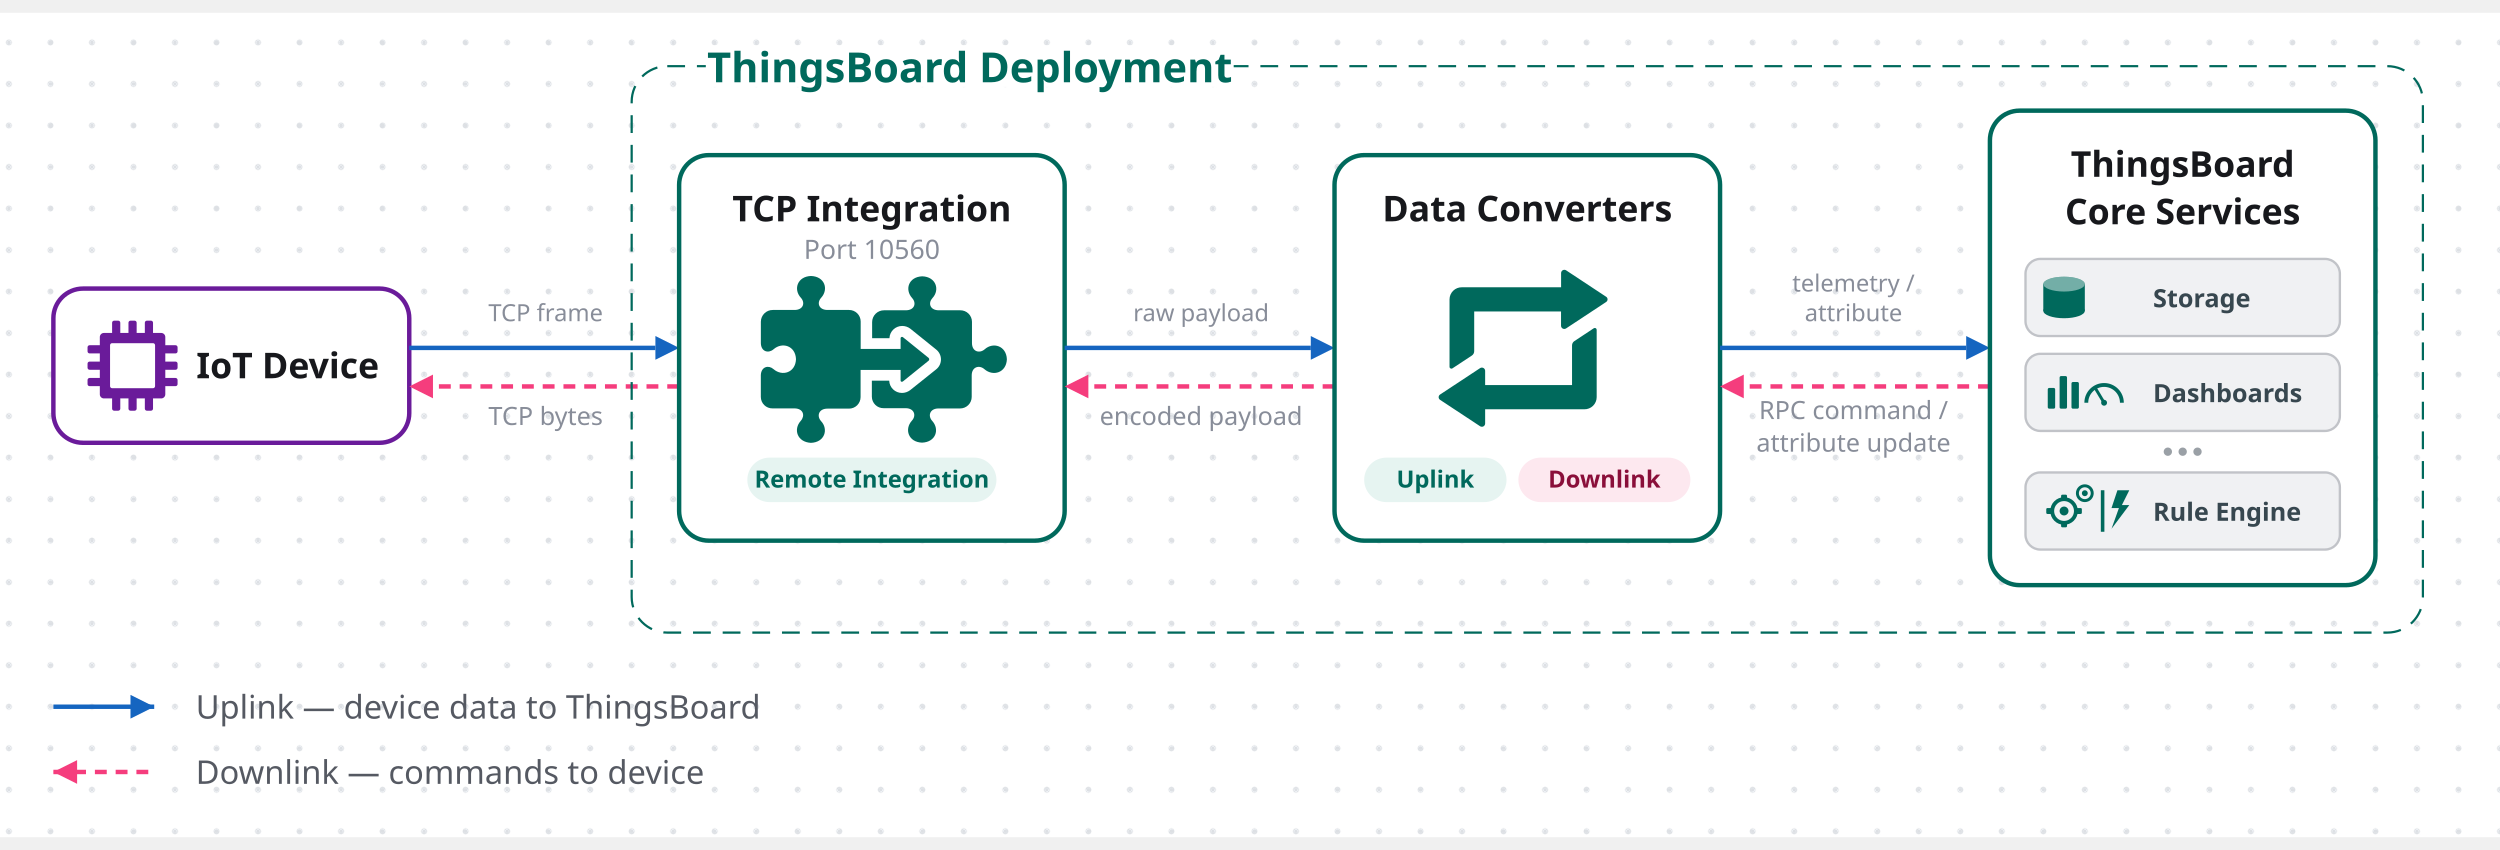
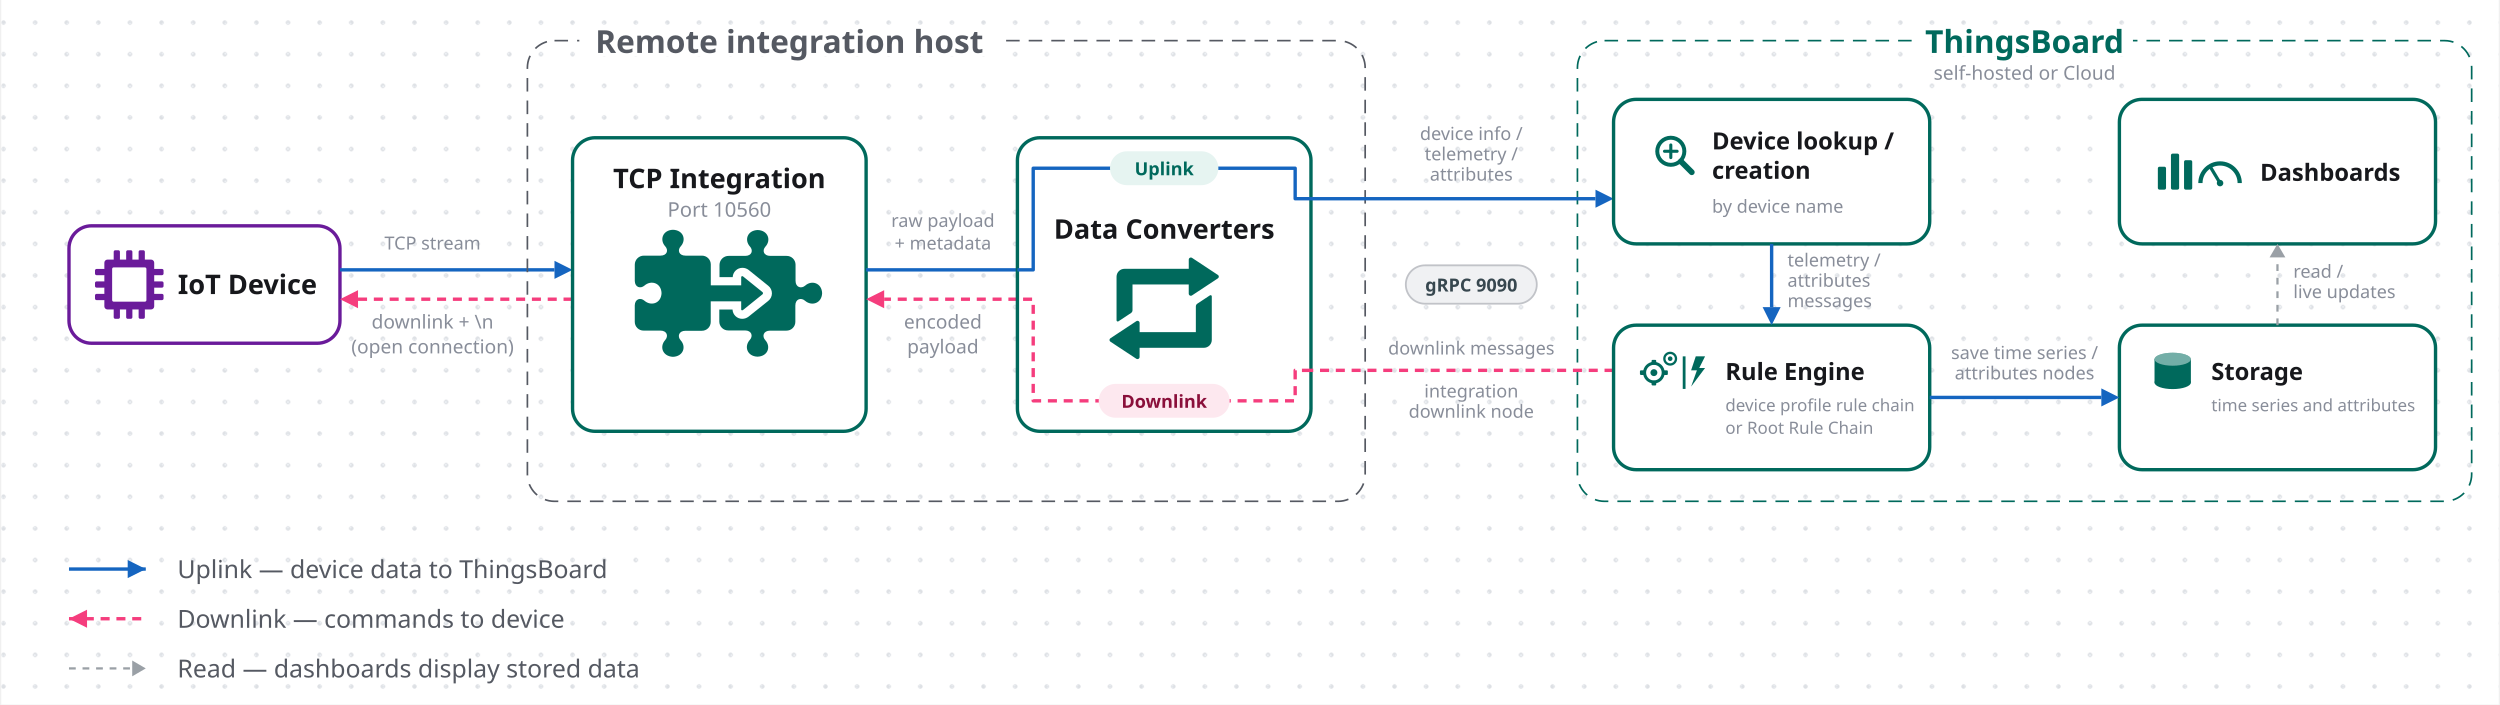
- <svg xmlns="http://www.w3.org/2000/svg" width="1400" height="476" viewBox="18 25 843 278">
+ <svg xmlns="http://www.w3.org/2000/svg" width="1430" height="403" viewBox="6 25 1106 312">
  <defs>
    <clipPath id="clip0">
-       <path fill="#fff" d="M18 25h843v278H18z" />
+       <path fill="#fff" d="M6 25h1106v312H6z" />
    </clipPath>
    <pattern id="dots" width="14" height="14" x="0" y="0" patternUnits="userSpaceOnUse">
      <circle cx="7" cy="7" r="1" fill="#dde0e4" />
    </pattern>
  </defs>
  <g clip-path="url(#clip0)">
-     <path fill="#fff" d="M18 25h843v278H18z" />
-     <path fill="url(#dots)" d="M18 25h843v278H18z" />
+     <path fill="#fff" d="M6 25h1106v312H6z" />
+     <path fill="url(#dots)" d="M6 25h1106v312H6z" />
    <g transform="translate(0 33)">
-       <rect width="120" height="52" x="36" y="85" fill="#fff" stroke="#6a1b9a" stroke-width="1.5" rx="10" />
-       <g fill="#6a1b9a" transform="matrix(.69 0 0 .69 42 90.3)">
-         <rect width="32" height="32" x="14" y="14" rx="2" />
-         <rect width="22" height="22" x="19" y="19" fill="#fff" rx="1" />
-         <rect width="4" height="7" x="20" y="8" rx="1" />
-         <rect width="4" height="7" x="28" y="8" rx="1" />
-         <rect width="4" height="7" x="36" y="8" rx="1" />
-         <rect width="4" height="7" x="20" y="45" rx="1" />
-         <rect width="4" height="7" x="28" y="45" rx="1" />
-         <rect width="4" height="7" x="36" y="45" rx="1" />
-         <rect width="7" height="4" x="8" y="20" rx="1" />
-         <rect width="7" height="4" x="8" y="28" rx="1" />
-         <rect width="7" height="4" x="8" y="36" rx="1" />
-         <rect width="7" height="4" x="45" y="20" rx="1" />
-         <rect width="7" height="4" x="45" y="28" rx="1" />
-         <rect width="7" height="4" x="45" y="36" rx="1" />
+       <g transform="translate(0 7)">
+         <rect width="120" height="52" x="36" y="85" fill="#fff" stroke="#6a1b9a" stroke-width="1.5" rx="10" />
+         <g fill="#6a1b9a" transform="matrix(.69 0 0 .69 42 90.3)">
+           <rect width="32" height="32" x="14" y="14" rx="2" />
+           <rect width="22" height="22" x="19" y="19" fill="#fff" rx="1" />
+           <rect width="4" height="7" x="20" y="8" rx="1" />
+           <rect width="4" height="7" x="28" y="8" rx="1" />
+           <rect width="4" height="7" x="36" y="8" rx="1" />
+           <rect width="4" height="7" x="20" y="45" rx="1" />
+           <rect width="4" height="7" x="28" y="45" rx="1" />
+           <rect width="4" height="7" x="36" y="45" rx="1" />
+           <rect width="7" height="4" x="8" y="20" rx="1" />
+           <rect width="7" height="4" x="8" y="28" rx="1" />
+           <rect width="7" height="4" x="8" y="36" rx="1" />
+           <rect width="7" height="4" x="45" y="20" rx="1" />
+           <rect width="7" height="4" x="45" y="28" rx="1" />
+           <rect width="7" height="4" x="45" y="36" rx="1" />
+         </g>
+         <text x="115" y="111" fill="#17181c" dominant-baseline="middle" font-family="system-ui,sans-serif" font-size="12" font-weight="600" text-anchor="middle">IoT Device</text>
      </g>
-       <text x="115" y="111" fill="#17181c" dominant-baseline="middle" font-family="system-ui,sans-serif" font-size="12" font-weight="600" text-anchor="middle">IoT Device</text>
-       <path stroke="#1565c0" stroke-width="1.5" d="M156 105h83" />
-       <path fill="#1565c0" d="m239 101 8 4-8 4z" />
-       <text x="202" y="96" fill="#888d99" font-family="system-ui,sans-serif" font-size="8" text-anchor="middle">TCP frame</text>
-       <path stroke="#f53d7d" stroke-dasharray="4,3" stroke-width="1.5" d="M247 118h-83" />
-       <path fill="#f53d7d" d="m164 114-8 4 8 4z" />
-       <text x="202" y="131" fill="#888d99" font-family="system-ui,sans-serif" font-size="8.5" text-anchor="middle">TCP bytes</text>
-       <rect width="604" height="191" x="231" y="10" fill="none" stroke="#00695c" stroke-dasharray="6,4" stroke-width=".75" rx="12" />
-       <path fill="#fff" d="M256 3h178v14H256z" />
-       <text x="345" y="10" fill="#00695c" dominant-baseline="central" font-family="system-ui,sans-serif" font-size="14" font-weight="600" text-anchor="middle" textLength="174">ThingsBoard Deployment</text>
-       <rect width="130" height="130" x="247" y="40" fill="#fff" stroke="#00695c" stroke-width="1.5" rx="10" />
-       <text x="312" y="53" fill="#17181c" dominant-baseline="hanging" font-family="system-ui,sans-serif" font-size="12" font-weight="600" text-anchor="middle">TCP Integration</text>
-       <text x="312" y="68" fill="#888d99" dominant-baseline="hanging" font-family="system-ui,sans-serif" font-size="9" text-anchor="middle">Port 10560</text>
-       <g fill="#00695c">
-         <path d="M278.48 125.4h7.39c3 0 3.7 2.45 2.14 4.21-2.58 2.87-1.2 7.16 3.43 7.41 4.64-.16 6.01-4.54 3.43-7.32-1.54-1.69-.86-4.22 2.14-4.22h7.22a3.9 3.9 0 0 0 3.96-3.88v-9.17h13.49v3.63c0 .33.42.5.78.25l8.68-7a.66.66 0 0 0 0-.93l-8.68-7c-.34-.25-.78 0-.78.34v3.63h-13.46v-9.26a3.9 3.9 0 0 0-3.95-3.88h-7.22c-3.01 0-3.7-2.45-2.14-4.13 2.58-2.87 1.2-7.17-3.44-7.33-4.63.16-6 4.54-3.43 7.33 1.55 1.68.87 4.13-2.14 4.13h-7.3a4 4 0 0 0-4.04 3.96v7.26c.08 2.87 2.58 3.53 4.3 2.02 2.92-2.54 7.38-1.19 7.55 3.36-.17 4.55-4.63 5.9-7.56 3.37-1.71-1.52-4.2-.85-4.3 2.01v7.33a3.87 3.87 0 0 0 3.93 3.88" />
-         <path d="M315.95 125.33h7.4c3 0 3.7 2.53 2.13 4.22-2.58 2.86-1.2 7.24 3.43 7.4 4.64-.16 6.02-4.46 3.44-7.32-1.55-1.68-.87-4.21 2.14-4.21h7.22a3.9 3.9 0 0 0 3.95-3.88v-7.25c0-2.95 2.59-3.63 4.3-2.1 2.92 2.53 7.39 1.18 7.56-3.36-.17-4.55-4.64-5.9-7.47-3.37-1.72 1.52-4.3.85-4.3-2.1V96.2a3.9 3.9 0 0 0-3.96-3.88h-7.22c-3 0-3.7-2.45-2.14-4.13 2.58-2.78 1.2-7.16-3.43-7.33-4.64.17-6.01 4.47-3.43 7.33 1.54 1.68.86 4.13-2.14 4.13h-7.3a4 4 0 0 0-4.05 3.97v5.44h5.84a4.3 4.3 0 0 1 4.3-4.13 4.5 4.5 0 0 1 2.75.93l8.68 7a4.27 4.27 0 0 1 0 6.73l-8.76 7c-.78.58-1.72.93-2.75.93a4.3 4.3 0 0 1-4.3-4.13h-5.85v5.4a3.9 3.9 0 0 0 3.96 3.87" />
+       <path stroke="#1565c0" stroke-width="1.5" d="M156 111.5h95" />
+       <path fill="#1565c0" d="m251 107.5 8 4-8 4z" />
+       <text x="197" y="102.5" fill="#888d99" font-family="system-ui,sans-serif" font-size="8" text-anchor="middle">TCP stream</text>
+       <path stroke="#f53d7d" stroke-dasharray="4,3" stroke-width="1.5" d="M259 124.5h-95" />
+       <path fill="#f53d7d" d="m164 120.5-8 4 8 4z" />
+       <text x="197" y="137.5" fill="#888d99" font-family="system-ui,sans-serif" font-size="8.5" text-anchor="middle">downlink + \n</text>
+       <text x="197" y="148.5" fill="#888d99" font-family="system-ui,sans-serif" font-size="8.5" text-anchor="middle">(open connection)</text>
+       <rect width="371" height="204" x="239" y="10" fill="none" stroke="#555962" stroke-dasharray="6,4" stroke-width=".75" rx="12" />
+       <path fill="#fff" d="M262 3h186v14H262z" />
+       <text x="355" y="10" fill="#555962" dominant-baseline="central" font-family="system-ui,sans-serif" font-size="14" font-weight="600" text-anchor="middle" textLength="180">Remote integration host</text>
+       <rect width="396" height="204" x="704" y="10" fill="none" stroke="#00695c" stroke-dasharray="6,4" stroke-width=".75" rx="12" />
+       <path fill="#fff" d="M854 3h96v14h-96z" />
+       <text x="902" y="10" fill="#00695c" dominant-baseline="central" font-family="system-ui,sans-serif" font-size="14" font-weight="600" text-anchor="middle" textLength="88">ThingsBoard</text>
+       <text x="902" y="24" fill="#888d99" dominant-baseline="central" font-family="system-ui,sans-serif" font-size="8.5" text-anchor="middle">self-hosted or Cloud</text>
+       <g transform="translate(12 13)">
+         <rect width="130" height="130" x="247" y="40" fill="#fff" stroke="#00695c" stroke-width="1.5" rx="10" />
+         <text x="312" y="53" fill="#17181c" dominant-baseline="hanging" font-family="system-ui,sans-serif" font-size="12" font-weight="600" text-anchor="middle">TCP Integration</text>
+         <text x="312" y="68" fill="#888d99" dominant-baseline="hanging" font-family="system-ui,sans-serif" font-size="9" text-anchor="middle">Port 10560</text>
+         <g fill="#00695c">
+           <path d="M278.48 125.4h7.39c3 0 3.7 2.45 2.14 4.21-2.58 2.87-1.2 7.16 3.43 7.41 4.64-.16 6.01-4.54 3.43-7.32-1.54-1.69-.86-4.22 2.14-4.22h7.22a3.9 3.9 0 0 0 3.96-3.88v-9.17h13.49v3.63c0 .33.42.5.78.25l8.68-7a.66.66 0 0 0 0-.93l-8.68-7c-.34-.25-.78 0-.78.34v3.63h-13.46v-9.26a3.9 3.9 0 0 0-3.95-3.88h-7.22c-3.01 0-3.7-2.45-2.14-4.13 2.58-2.87 1.2-7.17-3.44-7.33-4.63.16-6 4.54-3.43 7.33 1.55 1.68.87 4.13-2.14 4.13h-7.3a4 4 0 0 0-4.04 3.96v7.26c.08 2.87 2.58 3.53 4.3 2.02 2.92-2.54 7.38-1.19 7.55 3.36-.17 4.55-4.63 5.9-7.56 3.37-1.71-1.52-4.2-.85-4.3 2.01v7.33a3.87 3.87 0 0 0 3.93 3.88" />
+           <path d="M315.95 125.33h7.4c3 0 3.7 2.53 2.13 4.22-2.58 2.86-1.2 7.24 3.43 7.4 4.64-.16 6.02-4.46 3.44-7.32-1.55-1.68-.87-4.21 2.14-4.21h7.22a3.9 3.9 0 0 0 3.95-3.88v-7.25c0-2.95 2.59-3.63 4.3-2.1 2.92 2.53 7.39 1.18 7.56-3.36-.17-4.55-4.64-5.9-7.47-3.37-1.72 1.52-4.3.85-4.3-2.1V96.2a3.9 3.9 0 0 0-3.96-3.88h-7.22c-3 0-3.7-2.45-2.14-4.13 2.58-2.78 1.2-7.16-3.43-7.33-4.64.17-6.01 4.47-3.43 7.33 1.54 1.68.86 4.13-2.14 4.13h-7.3a4 4 0 0 0-4.05 3.97v5.44h5.84a4.3 4.3 0 0 1 4.3-4.13 4.5 4.5 0 0 1 2.75.93l8.68 7a4.27 4.27 0 0 1 0 6.73l-8.76 7c-.78.58-1.72.93-2.75.93a4.3 4.3 0 0 1-4.3-4.13h-5.85v5.4a3.9 3.9 0 0 0 3.96 3.87" />
+         </g>
      </g>
-       <rect width="84" height="15" x="270" y="142" fill="#e6f4f1" rx="7.5" />
-       <text x="312" y="149" fill="#00695c" dominant-baseline="central" font-family="system-ui,sans-serif" font-size="8" font-weight="700" text-anchor="middle">Remote Integration</text>
-       <path stroke="#1565c0" stroke-width="1.5" d="M377 105h83" />
-       <path fill="#1565c0" d="m460 101 8 4-8 4z" />
-       <text x="423" y="96" fill="#888d99" font-family="system-ui,sans-serif" font-size="8" text-anchor="middle">raw payload</text>
-       <path stroke="#f53d7d" stroke-dasharray="4,3" stroke-width="1.5" d="M468 118h-83" />
-       <path fill="#f53d7d" d="m385 114-8 4 8 4z" />
-       <text x="423" y="131" fill="#888d99" font-family="system-ui,sans-serif" font-size="8.5" text-anchor="middle">encoded payload</text>
-       <rect width="130" height="130" x="468" y="40" fill="#fff" stroke="#00695c" stroke-width="1.5" rx="10" />
-       <text x="533" y="53" fill="#17181c" dominant-baseline="hanging" font-family="system-ui,sans-serif" font-size="12" font-weight="600" text-anchor="middle">Data Converters</text>
-       <g fill="#00695c">
-         <path d="m559.58 87.75-13.46-8.89a1.1 1.1 0 0 0-1.72.9v4.8h-33.46a4.1 4.1 0 0 0-4.16 4.08v22.75c0 .49.57.79.98.51l6.54-4.31c.5-.32.8-.88.8-1.48V92.72h29.28v4.8c0 .88.98 1.4 1.72.9l13.46-8.88c.68-.43.68-1.37.02-1.8m-4.16 10.64-6.53 4.32c-.5.32-.8.87-.8 1.47v13.37h-29.3v-4.8a1.1 1.1 0 0 0-1.73-.9l-13.46 8.88a1.07 1.07 0 0 0 0 1.8l13.46 8.88a1.1 1.1 0 0 0 1.73-.9v-4.8h33.43a4.1 4.1 0 0 0 4.18-4.08V98.89a.62.62 0 0 0-.98-.5" />
+       <path stroke="#1565c0" stroke-width="1.5" d="M389 111.5h67" />
+       <text x="423" y="92.5" fill="#888d99" font-family="system-ui,sans-serif" font-size="8" text-anchor="middle">raw payload</text>
+       <text x="423" y="102.5" fill="#888d99" font-family="system-ui,sans-serif" font-size="8" text-anchor="middle">+ metadata</text>
+       <path stroke="#f53d7d" stroke-dasharray="4,3" stroke-width="1.5" d="M456 124.5h-59" />
+       <path fill="#f53d7d" d="m397 120.5-8 4 8 4z" />
+       <text x="423" y="137.5" fill="#888d99" font-family="system-ui,sans-serif" font-size="8.5" text-anchor="middle">encoded</text>
+       <text x="423" y="148.5" fill="#888d99" font-family="system-ui,sans-serif" font-size="8.5" text-anchor="middle">payload</text>
+       <g>
+         <g transform="translate(-150 33)">
+           <rect width="130" height="130" x="606" y="20" fill="#fff" stroke="#00695c" stroke-width="1.5" rx="10" />
+           <path fill="none" stroke="#1565c0" stroke-linejoin="round" stroke-width="1.5" d="M606 78.5h7v-45h116V47h7" />
+           <path fill="none" stroke="#f53d7d" stroke-dasharray="4,3" stroke-linejoin="round" stroke-width="1.5" d="M736 123h-7v13.5H613v-45h-7" />
+           <rect width="48" height="15" x="647" y="26" fill="#e6f4f1" rx="7.5" />
+           <text x="671" y="33.5" fill="#00695c" dominant-baseline="central" font-family="system-ui,sans-serif" font-size="8" font-weight="700" text-anchor="middle">Uplink</text>
+           <text x="671" y="60.5" fill="#17181c" dominant-baseline="middle" font-family="system-ui,sans-serif" font-size="12" font-weight="600" text-anchor="middle">Data Converters</text>
+           <g>
+             <g fill="#00695c">
+               <path d="m694.78 80.75-11.44-7.55a.94.94 0 0 0-1.46.76v4.08h-28.44a3.5 3.5 0 0 0-3.54 3.47v19.35c0 .41.49.67.84.43l5.55-3.67c.43-.27.68-.74.68-1.25v-11.4h24.9v4.09a.93.93 0 0 0 1.45.76l11.45-7.55a.9.9 0 0 0 .01-1.53m-3.53 9.05-5.55 3.67c-.43.27-.68.74-.68 1.25v11.36h-24.9V102a.94.94 0 0 0-1.48-.76l-11.44 7.55a.9.9 0 0 0 0 1.53l11.44 7.54a.94.94 0 0 0 1.47-.76v-4.08h28.42a3.5 3.5 0 0 0 3.55-3.47V90.22a.53.53 0 0 0-.83-.42" />
+             </g>
+           </g>
+           <rect width="58" height="15" x="642" y="129" fill="#fde8ef" rx="7.5" />
+           <text x="671" y="136.5" fill="#8a0f3a" dominant-baseline="central" font-family="system-ui,sans-serif" font-size="8" font-weight="700" text-anchor="middle">Downlink</text>
+         </g>
      </g>
-       <rect width="48" height="15" x="478" y="142" fill="#e6f4f1" rx="7.5" />
-       <text x="502" y="149" fill="#00695c" dominant-baseline="central" font-family="system-ui,sans-serif" font-size="8" font-weight="700" text-anchor="middle">Uplink</text>
-       <rect width="58" height="15" x="530" y="142" fill="#fde8ef" rx="7.5" />
-       <text x="559" y="149" fill="#8a0f3a" dominant-baseline="central" font-family="system-ui,sans-serif" font-size="8" font-weight="700" text-anchor="middle">Downlink</text>
-       <path stroke="#1565c0" stroke-width="1.5" d="M598 105h83" />
-       <path fill="#1565c0" d="m681 101 8 4-8 4z" />
-       <text x="643" y="86" fill="#888d99" font-family="system-ui,sans-serif" font-size="8" text-anchor="middle">telemetry /</text>
-       <text x="643" y="96" fill="#888d99" font-family="system-ui,sans-serif" font-size="8" text-anchor="middle">attribute</text>
-       <path stroke="#f53d7d" stroke-dasharray="4,3" stroke-width="1.5" d="M689 118h-83" />
-       <path fill="#f53d7d" d="m606 114-8 4 8 4z" />
-       <text x="643" y="129" fill="#888d99" font-family="system-ui,sans-serif" font-size="8.5" text-anchor="middle">RPC command /</text>
-       <text x="643" y="140" fill="#888d99" font-family="system-ui,sans-serif" font-size="8.5" text-anchor="middle">attribute update</text>
-       <rect width="130" height="160" x="689" y="25" fill="#fff" stroke="#00695c" stroke-width="1.5" rx="10" />
-       <text x="754" y="38" fill="#17181c" dominant-baseline="hanging" font-family="system-ui,sans-serif" font-size="12" font-weight="600" text-anchor="middle">ThingsBoard</text>
-       <text x="754" y="54" fill="#17181c" dominant-baseline="hanging" font-family="system-ui,sans-serif" font-size="12" font-weight="600" text-anchor="middle">Core Services</text>
-       <g transform="translate(0 25)">
-         <rect width="106" height="26" x="701" y="50" fill="#f0f1f3" stroke="#c1c3c8" stroke-width=".8" rx="5" />
-         <g fill="#00695c" transform="translate(45 -6.5)">
-           <ellipse cx="669" cy="65" rx="7" ry="2.5" />
-           <path d="M662 65h14v9h-14z" />
-           <ellipse cx="669" cy="74" rx="7" ry="2.5" />
-           <ellipse cx="669" cy="65" fill="#e6f4f1" opacity=".5" rx="7" ry="2.5" />
+       <path stroke="#1565c0" stroke-width="1.5" d="M586 80h126" />
+       <path fill="#1565c0" d="m712 76 8 4-8 4z" />
+       <text x="657" y="54" fill="#888d99" font-family="system-ui,sans-serif" font-size="8" text-anchor="middle">device info /</text>
+       <text x="657" y="63" fill="#888d99" font-family="system-ui,sans-serif" font-size="8" text-anchor="middle">telemetry /</text>
+       <text x="657" y="72" fill="#888d99" font-family="system-ui,sans-serif" font-size="8" text-anchor="middle">attributes</text>
+       <rect width="58" height="17" x="628" y="109.5" fill="#f0f1f3" stroke="#c1c3c8" stroke-width=".8" rx="8.5" />
+       <text x="657" y="118" fill="#37474f" dominant-baseline="central" font-family="system-ui,sans-serif" font-size="8" font-weight="700" text-anchor="middle">gRPC 9090</text>
+       <path stroke="#f53d7d" stroke-dasharray="4,3" stroke-width="1.5" d="M720 156H586" />
+       <text x="657" y="149" fill="#888d99" font-family="system-ui,sans-serif" font-size="8" text-anchor="middle">downlink messages</text>
+       <text x="657" y="168" fill="#888d99" font-family="system-ui,sans-serif" font-size="8" text-anchor="middle">integration</text>
+       <text x="657" y="177" fill="#888d99" font-family="system-ui,sans-serif" font-size="8" text-anchor="middle">downlink node</text>
+       <rect width="140" height="64" x="720" y="36" fill="#fff" stroke="#00695c" stroke-width="1.5" rx="10" />
+       <g>
+         <g fill="none" stroke="#00695c" stroke-linecap="round" transform="matrix(.8 0 0 .8 155.75 11.79)">
+           <circle cx="737" cy="59" r="7.5" stroke-width="2.2" />
+           <path stroke-width="3.2" d="m742.6 64.6 6 6" />
+           <path stroke-width="1.7" d="M733.5 59h7m-3.5-3.5v7" />
        </g>
-         <text x="744" y="63" fill="#37474f" dominant-baseline="central" font-family="system-ui,sans-serif" font-size="8.5" font-weight="600">Storage</text>
-         <rect width="106" height="26" x="701" y="82" fill="#f0f1f3" stroke="#c1c3c8" stroke-width=".8" rx="5" />
-         <g fill="#00695c" transform="translate(47.5 -5.5)">
-           <rect width="2.5" height="7" x="661" y="99" rx=".5" />
-           <rect width="2.5" height="11" x="665" y="95" rx=".5" />
-           <rect width="2.5" height="9" x="669" y="97" rx=".5" />
-           <path fill="none" stroke="#00695c" stroke-width="1.3" d="M674 104a6 6 0 0 1 12 0" />
-           <path stroke="#00695c" stroke-linecap="round" d="m680 104-3-5" />
-           <circle cx="680" cy="104" r="1" />
+       </g>
+       <text x="763.6" y="54.1" fill="#17181c" dominant-baseline="central" font-family="system-ui,sans-serif" font-size="10.5" font-weight="600" lengthAdjust="spacingAndGlyphs" textLength="77">Device lookup /</text>
+       <text x="763.6" y="67.1" fill="#17181c" dominant-baseline="central" font-family="system-ui,sans-serif" font-size="10.5" font-weight="600" lengthAdjust="spacingAndGlyphs" textLength="40.8">creation</text>
+       <text x="763.6" y="83.1" fill="#888d99" dominant-baseline="central" font-family="system-ui,sans-serif" font-size="8" lengthAdjust="spacingAndGlyphs" textLength="56">by device name</text>
+       <rect width="140" height="64" x="944" y="36" fill="#fff" stroke="#00695c" stroke-width="1.5" rx="10" />
+       <g>
+         <g>
+           <g fill="#00695c" transform="translate(2.58 -77.72)scale(1.45)">
+             <rect width="2.5" height="7" x="661" y="99" rx=".5" />
+             <rect width="2.5" height="11" x="665" y="95" rx=".5" />
+             <rect width="2.5" height="9" x="669" y="97" rx=".5" />
+             <path fill="none" stroke="#00695c" stroke-width="1.3" d="M674 104a6 6 0 0 1 12 0" />
+             <path stroke="#00695c" stroke-linecap="round" d="m680 104-3-5" />
+             <circle cx="680" cy="104" r="1" />
+           </g>
        </g>
-         <text x="744" y="95" fill="#37474f" dominant-baseline="central" font-family="system-ui,sans-serif" font-size="8.5" font-weight="600">Dashboards</text>
-         <circle cx="749" cy="115" r="1.4" fill="#9aa0a6" />
-         <circle cx="754" cy="115" r="1.4" fill="#9aa0a6" />
-         <circle cx="759" cy="115" r="1.4" fill="#9aa0a6" />
-         <rect width="106" height="26" x="701" y="122" fill="#f0f1f3" stroke="#c1c3c8" stroke-width=".8" rx="5" />
-         <g fill="#00695c" transform="translate(49)">
-           <circle cx="665" cy="135" r="4" fill="none" stroke="#00695c" stroke-width="1.3" />
-           <circle cx="665" cy="135" r="1.5" />
-           <rect width="2" height="2" x="664" y="129.5" rx=".4" />
-           <rect width="2" height="2" x="664" y="138.5" rx=".4" />
-           <rect width="2" height="2" x="659" y="134" rx=".4" />
-           <rect width="2" height="2" x="669" y="134" rx=".4" />
-           <circle cx="672" cy="129" r="2.5" fill="none" stroke="#00695c" />
-           <circle cx="672" cy="129" r="1" />
-           <path stroke="#00695c" stroke-width="1.2" d="M678 128v14" />
-           <path d="m683 128-2 6h2.5l-2.5 7 6-8h-2.5l2.5-5z" />
+       </g>
+       <text x="1006.3" y="68" fill="#17181c" dominant-baseline="central" font-family="system-ui,sans-serif" font-size="10.5" font-weight="600" lengthAdjust="spacingAndGlyphs" textLength="60.7">Dashboards</text>
+       <rect width="140" height="64" x="720" y="136" fill="#fff" stroke="#00695c" stroke-width="1.5" rx="10" />
+       <g>
+         <g>
+           <g fill="#00695c" transform="translate(52.91 17.97)scale(1.03)">
+             <circle cx="665" cy="135" r="4" fill="none" stroke="#00695c" stroke-width="1.3" />
+             <circle cx="665" cy="135" r="1.5" />
+             <rect width="2" height="2" x="664" y="129.5" rx=".4" />
+             <rect width="2" height="2" x="664" y="138.5" rx=".4" />
+             <rect width="2" height="2" x="659" y="134" rx=".4" />
+             <rect width="2" height="2" x="669" y="134" rx=".4" />
+             <circle cx="672" cy="129" r="2.5" fill="none" stroke="#00695c" />
+             <circle cx="672" cy="129" r="1" />
+             <path stroke="#00695c" stroke-width="1.2" d="M678 128v14" />
+             <path d="m683 128-2 6h2.5l-2.5 7 6-8h-2.5l2.5-5z" />
+           </g>
        </g>
-         <text x="744" y="135" fill="#37474f" dominant-baseline="central" font-family="system-ui,sans-serif" font-size="8.5" font-weight="600">Rule Engine</text>
      </g>
-       <path stroke="#1565c0" stroke-width="1.5" d="M36 226h34" />
-       <path fill="#1565c0" d="m62 222 8 4-8 4z" />
-       <text x="84" y="230" fill="#555962" font-family="system-ui,sans-serif" font-size="11">Uplink — device data to ThingsBoard</text>
-       <path stroke="#f53d7d" stroke-dasharray="4,3" stroke-width="1.5" d="M36 248h34" />
-       <path fill="#f53d7d" d="m44 244-8 4 8 4z" />
-       <text x="84" y="252" fill="#555962" font-family="system-ui,sans-serif" font-size="11">Downlink — commands to device</text>
+       <text x="769.5" y="156.2" fill="#17181c" dominant-baseline="central" font-family="system-ui,sans-serif" font-size="10.5" font-weight="600" lengthAdjust="spacingAndGlyphs" textLength="60.7">Rule Engine</text>
+       <text x="769.5" y="171.2" fill="#888d99" dominant-baseline="central" font-family="system-ui,sans-serif" font-size="7.5" lengthAdjust="spacingAndGlyphs" textLength="78.8">device profile rule chain</text>
+       <text x="769.5" y="181.2" fill="#888d99" dominant-baseline="central" font-family="system-ui,sans-serif" font-size="7.5" lengthAdjust="spacingAndGlyphs" textLength="63.8">or Root Rule Chain</text>
+       <rect width="140" height="64" x="944" y="136" fill="#fff" stroke="#00695c" stroke-width="1.5" rx="10" />
+       <g>
+         <g>
+           <g fill="#00695c" transform="translate(198.26 76.33)scale(1.15)">
+             <ellipse cx="669" cy="65" rx="7" ry="2.5" />
+             <path d="M662 65h14v9h-14z" />
+             <ellipse cx="669" cy="74" rx="7" ry="2.5" />
+             <ellipse cx="669" cy="65" fill="#e6f4f1" opacity=".5" rx="7" ry="2.5" />
+           </g>
+         </g>
+       </g>
+       <text x="984.7" y="156.2" fill="#17181c" dominant-baseline="central" font-family="system-ui,sans-serif" font-size="10.5" font-weight="600" lengthAdjust="spacingAndGlyphs" textLength="39.1">Storage</text>
+       <text x="984.7" y="171.2" fill="#888d99" dominant-baseline="central" font-family="system-ui,sans-serif" font-size="7.5" lengthAdjust="spacingAndGlyphs" textLength="83.8">time series and attributes</text>
+       <path stroke="#1565c0" stroke-width="1.5" d="M790 100v28" />
+       <path fill="#1565c0" d="m786 128 4 8 4-8z" />
+       <text x="797" y="110" fill="#888d99" font-family="system-ui,sans-serif" font-size="8">telemetry /</text>
+       <text x="797" y="119" fill="#888d99" font-family="system-ui,sans-serif" font-size="8">attributes</text>
+       <text x="797" y="128" fill="#888d99" font-family="system-ui,sans-serif" font-size="8">messages</text>
+       <path stroke="#1565c0" stroke-width="1.5" d="M860 168h76" />
+       <path fill="#1565c0" d="m936 164 8 4-8 4z" />
+       <text x="902" y="151" fill="#888d99" font-family="system-ui,sans-serif" font-size="8" text-anchor="middle">save time series /</text>
+       <text x="902" y="160" fill="#888d99" font-family="system-ui,sans-serif" font-size="8" text-anchor="middle">attributes nodes</text>
+       <path stroke="#9aa0a6" stroke-dasharray="3,3" d="M1014 136v-30" />
+       <path fill="#9aa0a6" d="m1010.5 106 3.5-6 3.5 6z" />
+       <text x="1021" y="115" fill="#888d99" font-family="system-ui,sans-serif" font-size="8">read /</text>
+       <text x="1021" y="124" fill="#888d99" font-family="system-ui,sans-serif" font-size="8">live updates</text>
+       <path stroke="#1565c0" stroke-width="1.5" d="M36 244h34" />
+       <path fill="#1565c0" d="m62 240 8 4-8 4z" />
+       <text x="84" y="248" fill="#555962" font-family="system-ui,sans-serif" font-size="11">Uplink — device data to ThingsBoard</text>
+       <path stroke="#f53d7d" stroke-dasharray="4,3" stroke-width="1.5" d="M36 266h34" />
+       <path fill="#f53d7d" d="m44 262-8 4 8 4z" />
+       <text x="84" y="270" fill="#555962" font-family="system-ui,sans-serif" font-size="11">Downlink — commands to device</text>
+       <path stroke="#9aa0a6" stroke-dasharray="3,3" d="M36 288h28" />
+       <path fill="#9aa0a6" d="m64 284.5 6 3.5-6 3.5z" />
+       <text x="84" y="292" fill="#555962" font-family="system-ui,sans-serif" font-size="11">Read — dashboards display stored data</text>
    </g>
  </g>
</svg>
